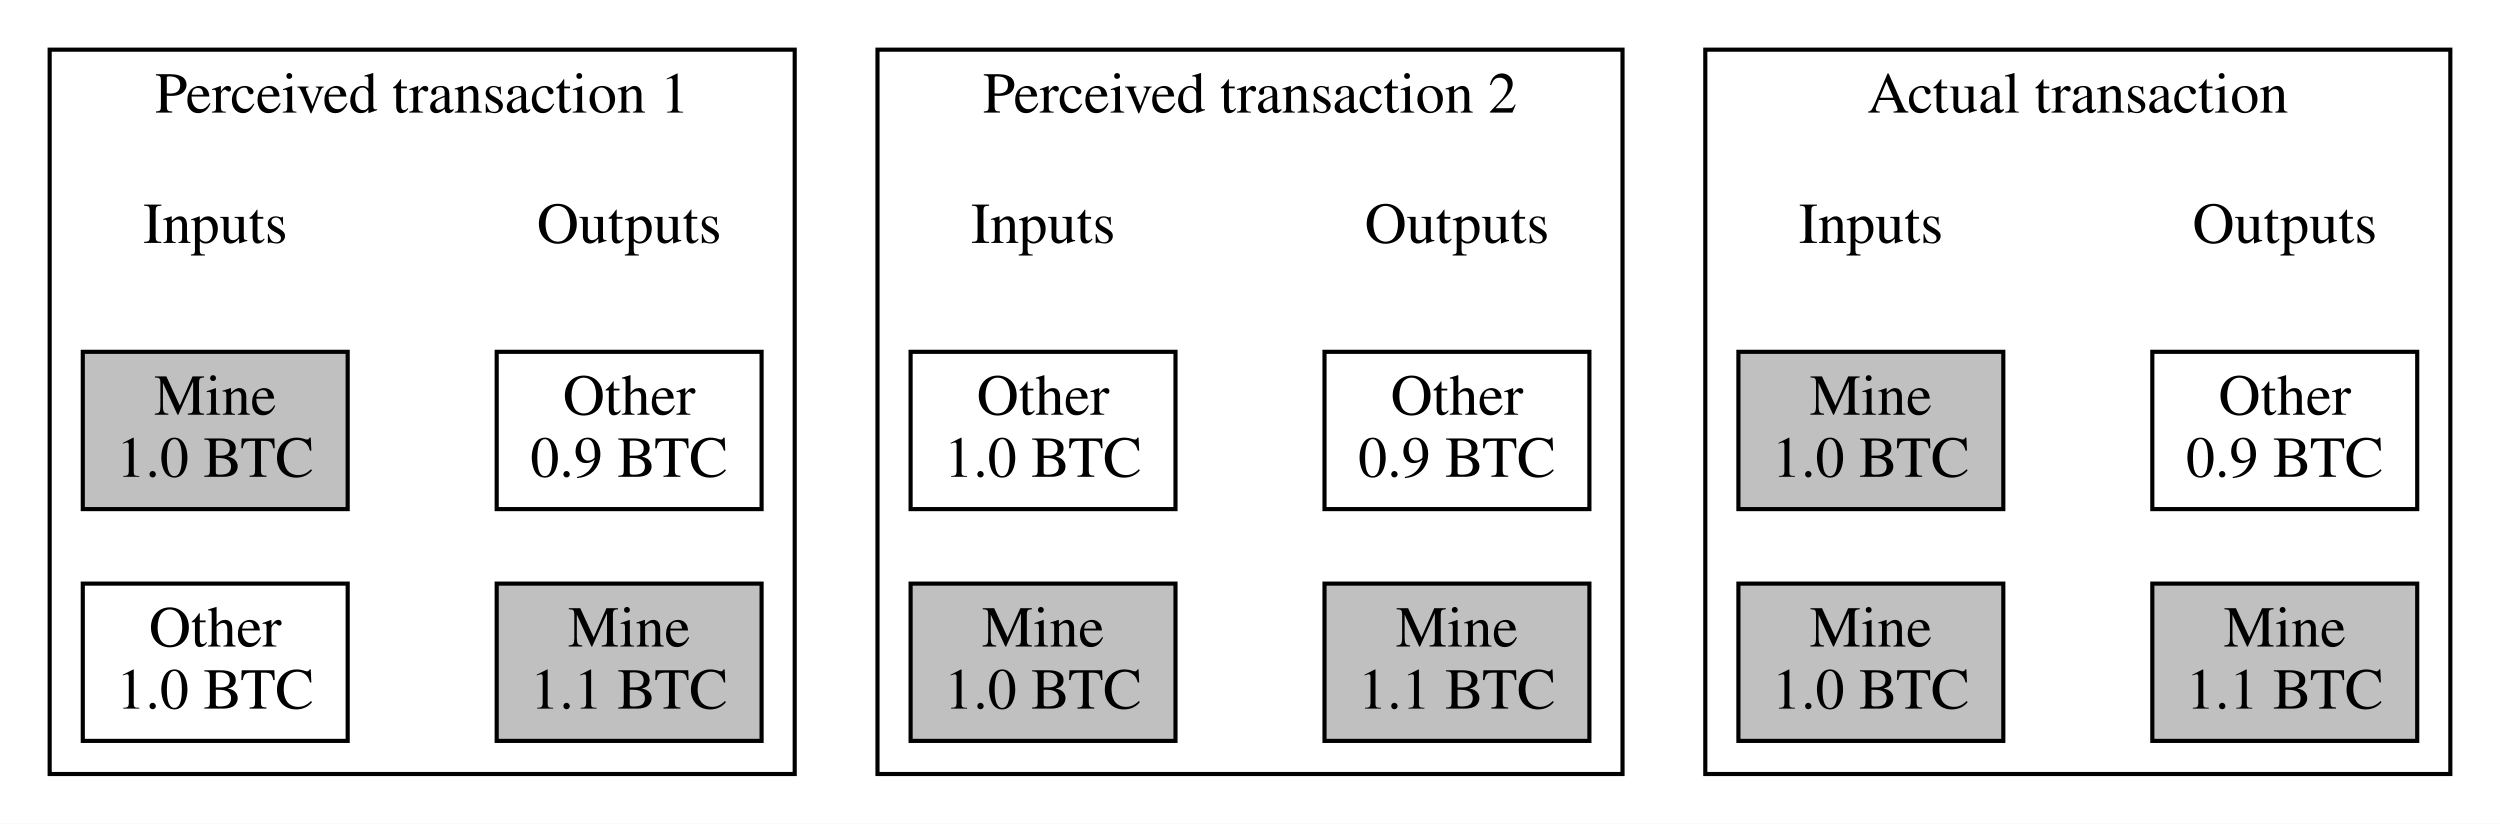
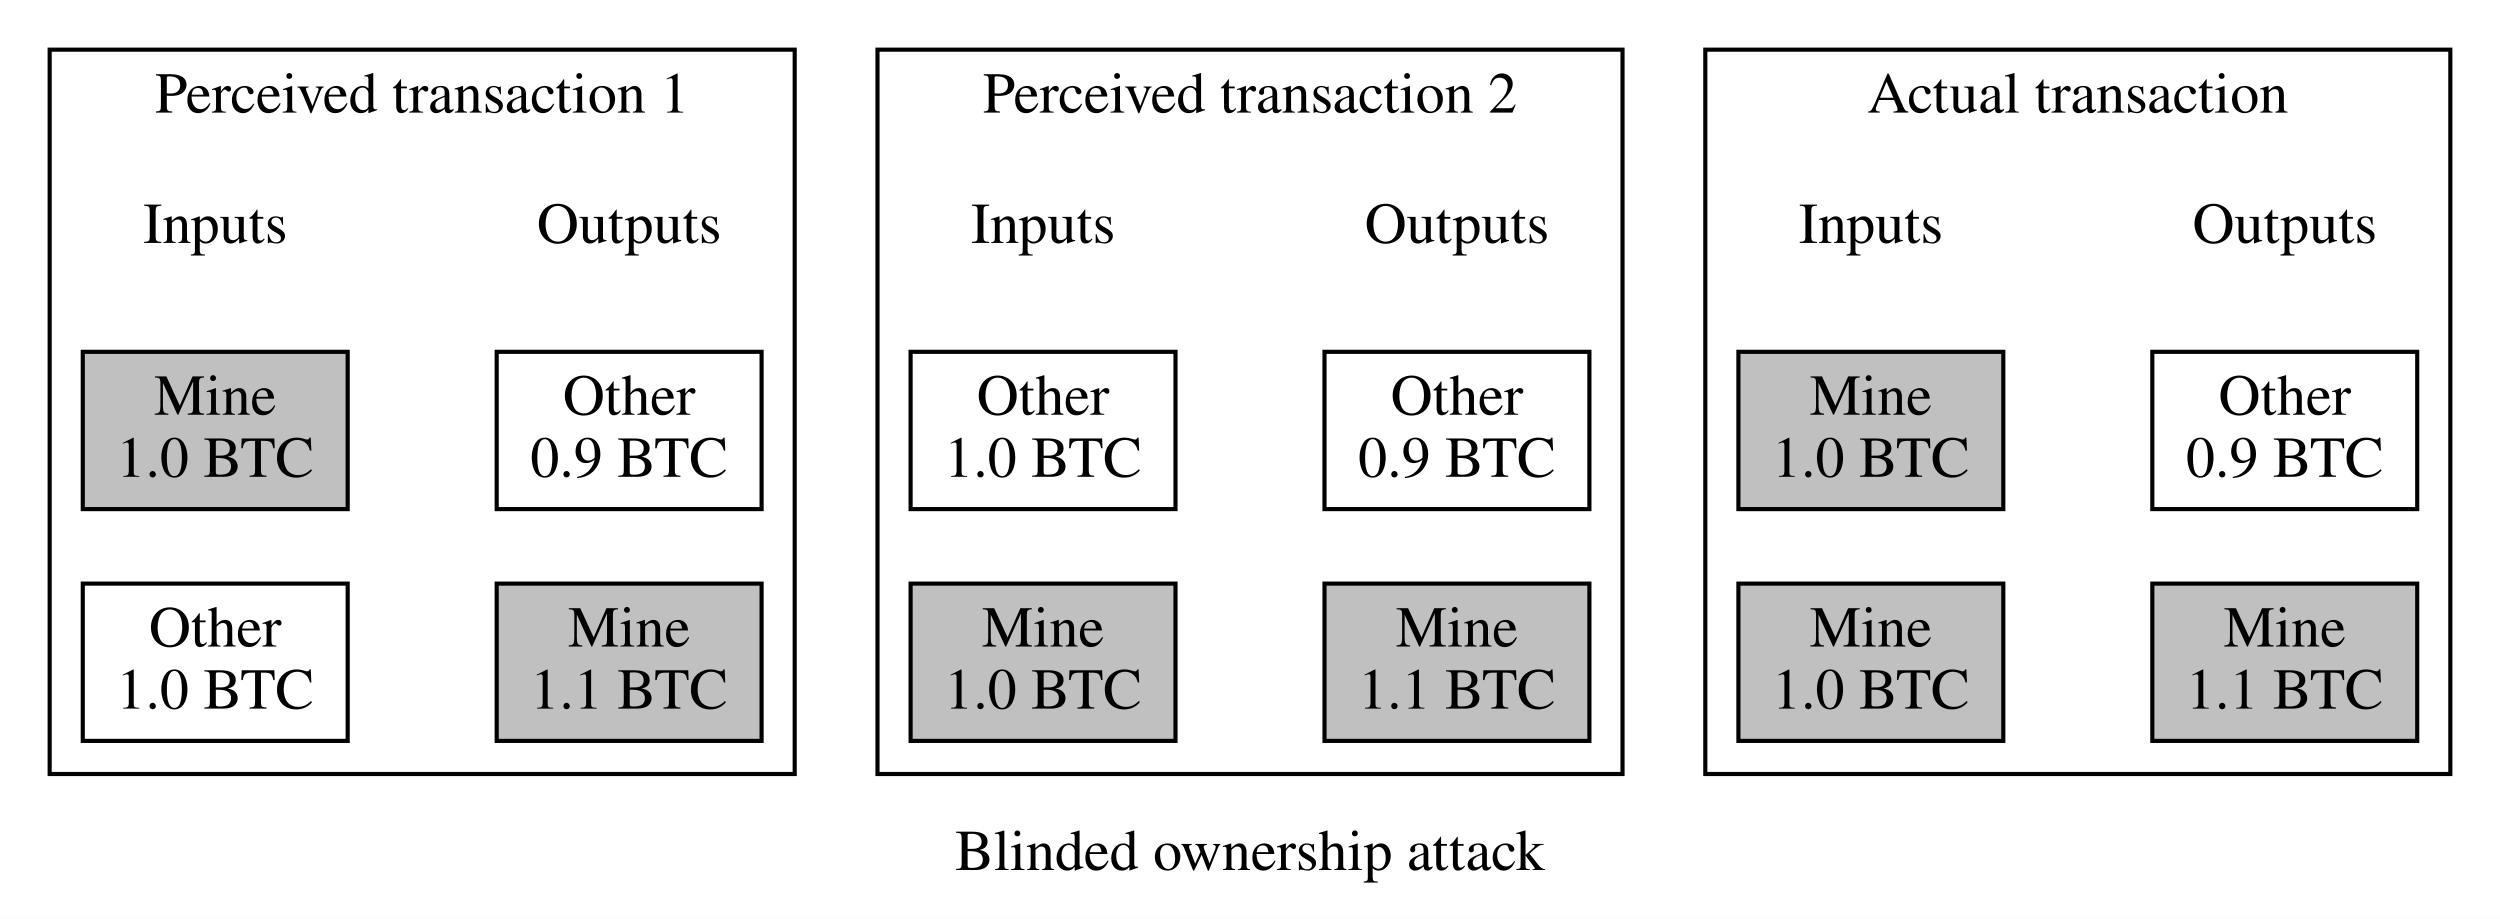
- <svg xmlns="http://www.w3.org/2000/svg" width="604pt" height="199pt" viewBox="0.00 0.00 604.00 199.00">
-   <g id="graph0" class="graph" transform="scale(1 1) rotate(0) translate(4 195)">
-     <polygon fill="#ffffff" stroke="transparent" points="-4,4 -4,-195 600,-195 600,4 -4,4" />
+ <svg xmlns="http://www.w3.org/2000/svg" width="604pt" height="222pt" viewBox="0.00 0.00 604.00 222.00">
+   <g id="graph0" class="graph" transform="scale(1 1) rotate(0) translate(4 218)">
+     <polygon fill="#ffffff" stroke="transparent" points="-4,4 -4,-218 600,-218 600,4 -4,4" />
+     <text text-anchor="middle" x="298" y="-7.8" font-family="Times,serif" font-size="14.00" fill="#000000">Blinded ownership attack</text>
    <g id="clust1" class="cluster">
-       <polygon fill="none" stroke="#000000" points="8,-8 8,-183 188,-183 188,-8 8,-8" />
-       <text text-anchor="middle" x="98" y="-167.8" font-family="Times,serif" font-size="14.00" fill="#000000">Perceived transaction 1</text>
+       <polygon fill="none" stroke="#000000" points="8,-31 8,-206 188,-206 188,-31 8,-31" />
+       <text text-anchor="middle" x="98" y="-190.8" font-family="Times,serif" font-size="14.00" fill="#000000">Perceived transaction 1</text>
    </g>
    <g id="clust2" class="cluster">
-       <polygon fill="none" stroke="#000000" points="208,-8 208,-183 388,-183 388,-8 208,-8" />
-       <text text-anchor="middle" x="298" y="-167.8" font-family="Times,serif" font-size="14.00" fill="#000000">Perceived transaction 2</text>
+       <polygon fill="none" stroke="#000000" points="208,-31 208,-206 388,-206 388,-31 208,-31" />
+       <text text-anchor="middle" x="298" y="-190.8" font-family="Times,serif" font-size="14.00" fill="#000000">Perceived transaction 2</text>
    </g>
    <g id="clust3" class="cluster">
-       <polygon fill="none" stroke="#000000" points="408,-8 408,-183 588,-183 588,-8 408,-8" />
-       <text text-anchor="middle" x="498" y="-167.8" font-family="Times,serif" font-size="14.00" fill="#000000">Actual transaction</text>
+       <polygon fill="none" stroke="#000000" points="408,-31 408,-206 588,-206 588,-31 408,-31" />
+       <text text-anchor="middle" x="498" y="-190.8" font-family="Times,serif" font-size="14.00" fill="#000000">Actual transaction</text>
    </g>
    <g id="node1" class="node">
-       <text text-anchor="middle" x="48" y="-136.3" font-family="Times,serif" font-size="14.00" fill="#000000">Inputs</text>
+       <text text-anchor="middle" x="48" y="-159.3" font-family="Times,serif" font-size="14.00" fill="#000000">Inputs</text>
    </g>
    <g id="node2" class="node">
-       <text text-anchor="middle" x="148" y="-136.3" font-family="Times,serif" font-size="14.00" fill="#000000">Outputs</text>
+       <text text-anchor="middle" x="148" y="-159.3" font-family="Times,serif" font-size="14.00" fill="#000000">Outputs</text>
    </g>
    <g id="node9" class="node">
-       <text text-anchor="middle" x="248" y="-136.3" font-family="Times,serif" font-size="14.00" fill="#000000">Inputs</text>
+       <text text-anchor="middle" x="248" y="-159.3" font-family="Times,serif" font-size="14.00" fill="#000000">Inputs</text>
    </g>
    <g id="node3" class="node">
-       <polygon fill="#c0c0c0" stroke="#000000" points="80,-110 16,-110 16,-72 80,-72 80,-110" />
-       <text text-anchor="middle" x="48" y="-94.8" font-family="Times,serif" font-size="14.00" fill="#000000">Mine</text>
-       <text text-anchor="middle" x="48" y="-79.8" font-family="Times,serif" font-size="14.00" fill="#000000">1.0 BTC</text>
+       <polygon fill="#c0c0c0" stroke="#000000" points="80,-133 16,-133 16,-95 80,-95 80,-133" />
+       <text text-anchor="middle" x="48" y="-117.8" font-family="Times,serif" font-size="14.00" fill="#000000">Mine</text>
+       <text text-anchor="middle" x="48" y="-102.8" font-family="Times,serif" font-size="14.00" fill="#000000">1.0 BTC</text>
    </g>
    <g id="node4" class="node">
-       <polygon fill="none" stroke="#000000" points="180,-110 116,-110 116,-72 180,-72 180,-110" />
-       <text text-anchor="middle" x="148" y="-94.8" font-family="Times,serif" font-size="14.00" fill="#000000">Other</text>
-       <text text-anchor="middle" x="148" y="-79.8" font-family="Times,serif" font-size="14.00" fill="#000000">0.9 BTC</text>
+       <polygon fill="none" stroke="#000000" points="180,-133 116,-133 116,-95 180,-95 180,-133" />
+       <text text-anchor="middle" x="148" y="-117.8" font-family="Times,serif" font-size="14.00" fill="#000000">Other</text>
+       <text text-anchor="middle" x="148" y="-102.8" font-family="Times,serif" font-size="14.00" fill="#000000">0.9 BTC</text>
    </g>
    <g id="node8" class="node">
-       <polygon fill="none" stroke="#000000" points="280,-110 216,-110 216,-72 280,-72 280,-110" />
-       <text text-anchor="middle" x="248" y="-94.8" font-family="Times,serif" font-size="14.00" fill="#000000">Other</text>
-       <text text-anchor="middle" x="248" y="-79.8" font-family="Times,serif" font-size="14.00" fill="#000000">1.0 BTC</text>
+       <polygon fill="none" stroke="#000000" points="280,-133 216,-133 216,-95 280,-95 280,-133" />
+       <text text-anchor="middle" x="248" y="-117.8" font-family="Times,serif" font-size="14.00" fill="#000000">Other</text>
+       <text text-anchor="middle" x="248" y="-102.8" font-family="Times,serif" font-size="14.00" fill="#000000">1.0 BTC</text>
    </g>
    <g id="node5" class="node">
-       <polygon fill="none" stroke="#000000" points="80,-54 16,-54 16,-16 80,-16 80,-54" />
-       <text text-anchor="middle" x="48" y="-38.8" font-family="Times,serif" font-size="14.00" fill="#000000">Other</text>
-       <text text-anchor="middle" x="48" y="-23.8" font-family="Times,serif" font-size="14.00" fill="#000000">1.0 BTC</text>
+       <polygon fill="none" stroke="#000000" points="80,-77 16,-77 16,-39 80,-39 80,-77" />
+       <text text-anchor="middle" x="48" y="-61.8" font-family="Times,serif" font-size="14.00" fill="#000000">Other</text>
+       <text text-anchor="middle" x="48" y="-46.8" font-family="Times,serif" font-size="14.00" fill="#000000">1.0 BTC</text>
    </g>
    <g id="node6" class="node">
-       <polygon fill="#c0c0c0" stroke="#000000" points="180,-54 116,-54 116,-16 180,-16 180,-54" />
-       <text text-anchor="middle" x="148" y="-38.8" font-family="Times,serif" font-size="14.00" fill="#000000">Mine</text>
-       <text text-anchor="middle" x="148" y="-23.8" font-family="Times,serif" font-size="14.00" fill="#000000">1.1 BTC</text>
+       <polygon fill="#c0c0c0" stroke="#000000" points="180,-77 116,-77 116,-39 180,-39 180,-77" />
+       <text text-anchor="middle" x="148" y="-61.8" font-family="Times,serif" font-size="14.00" fill="#000000">Mine</text>
+       <text text-anchor="middle" x="148" y="-46.8" font-family="Times,serif" font-size="14.00" fill="#000000">1.1 BTC</text>
    </g>
    <g id="node7" class="node">
-       <polygon fill="#c0c0c0" stroke="#000000" points="280,-54 216,-54 216,-16 280,-16 280,-54" />
-       <text text-anchor="middle" x="248" y="-38.8" font-family="Times,serif" font-size="14.00" fill="#000000">Mine</text>
-       <text text-anchor="middle" x="248" y="-23.8" font-family="Times,serif" font-size="14.00" fill="#000000">1.0 BTC</text>
+       <polygon fill="#c0c0c0" stroke="#000000" points="280,-77 216,-77 216,-39 280,-39 280,-77" />
+       <text text-anchor="middle" x="248" y="-61.8" font-family="Times,serif" font-size="14.00" fill="#000000">Mine</text>
+       <text text-anchor="middle" x="248" y="-46.8" font-family="Times,serif" font-size="14.00" fill="#000000">1.0 BTC</text>
    </g>
    <g id="node12" class="node">
-       <polygon fill="#c0c0c0" stroke="#000000" points="380,-54 316,-54 316,-16 380,-16 380,-54" />
-       <text text-anchor="middle" x="348" y="-38.8" font-family="Times,serif" font-size="14.00" fill="#000000">Mine</text>
-       <text text-anchor="middle" x="348" y="-23.8" font-family="Times,serif" font-size="14.00" fill="#000000">1.1 BTC</text>
+       <polygon fill="#c0c0c0" stroke="#000000" points="380,-77 316,-77 316,-39 380,-39 380,-77" />
+       <text text-anchor="middle" x="348" y="-61.8" font-family="Times,serif" font-size="14.00" fill="#000000">Mine</text>
+       <text text-anchor="middle" x="348" y="-46.8" font-family="Times,serif" font-size="14.00" fill="#000000">1.1 BTC</text>
    </g>
    <g id="node11" class="node">
-       <polygon fill="none" stroke="#000000" points="380,-110 316,-110 316,-72 380,-72 380,-110" />
-       <text text-anchor="middle" x="348" y="-94.8" font-family="Times,serif" font-size="14.00" fill="#000000">Other</text>
-       <text text-anchor="middle" x="348" y="-79.8" font-family="Times,serif" font-size="14.00" fill="#000000">0.9 BTC</text>
+       <polygon fill="none" stroke="#000000" points="380,-133 316,-133 316,-95 380,-95 380,-133" />
+       <text text-anchor="middle" x="348" y="-117.8" font-family="Times,serif" font-size="14.00" fill="#000000">Other</text>
+       <text text-anchor="middle" x="348" y="-102.8" font-family="Times,serif" font-size="14.00" fill="#000000">0.9 BTC</text>
    </g>
    <g id="node10" class="node">
-       <text text-anchor="middle" x="348" y="-136.3" font-family="Times,serif" font-size="14.00" fill="#000000">Outputs</text>
+       <text text-anchor="middle" x="348" y="-159.3" font-family="Times,serif" font-size="14.00" fill="#000000">Outputs</text>
    </g>
    <g id="node15" class="node">
-       <text text-anchor="middle" x="448" y="-136.3" font-family="Times,serif" font-size="14.00" fill="#000000">Inputs</text>
+       <text text-anchor="middle" x="448" y="-159.3" font-family="Times,serif" font-size="14.00" fill="#000000">Inputs</text>
    </g>
    <g id="node14" class="node">
-       <polygon fill="#c0c0c0" stroke="#000000" points="480,-110 416,-110 416,-72 480,-72 480,-110" />
-       <text text-anchor="middle" x="448" y="-94.8" font-family="Times,serif" font-size="14.00" fill="#000000">Mine</text>
-       <text text-anchor="middle" x="448" y="-79.8" font-family="Times,serif" font-size="14.00" fill="#000000">1.0 BTC</text>
+       <polygon fill="#c0c0c0" stroke="#000000" points="480,-133 416,-133 416,-95 480,-95 480,-133" />
+       <text text-anchor="middle" x="448" y="-117.8" font-family="Times,serif" font-size="14.00" fill="#000000">Mine</text>
+       <text text-anchor="middle" x="448" y="-102.8" font-family="Times,serif" font-size="14.00" fill="#000000">1.0 BTC</text>
    </g>
    <g id="node13" class="node">
-       <polygon fill="#c0c0c0" stroke="#000000" points="480,-54 416,-54 416,-16 480,-16 480,-54" />
-       <text text-anchor="middle" x="448" y="-38.8" font-family="Times,serif" font-size="14.00" fill="#000000">Mine</text>
-       <text text-anchor="middle" x="448" y="-23.8" font-family="Times,serif" font-size="14.00" fill="#000000">1.0 BTC</text>
+       <polygon fill="#c0c0c0" stroke="#000000" points="480,-77 416,-77 416,-39 480,-39 480,-77" />
+       <text text-anchor="middle" x="448" y="-61.8" font-family="Times,serif" font-size="14.00" fill="#000000">Mine</text>
+       <text text-anchor="middle" x="448" y="-46.8" font-family="Times,serif" font-size="14.00" fill="#000000">1.0 BTC</text>
    </g>
    <g id="node18" class="node">
-       <polygon fill="#c0c0c0" stroke="#000000" points="580,-54 516,-54 516,-16 580,-16 580,-54" />
-       <text text-anchor="middle" x="548" y="-38.8" font-family="Times,serif" font-size="14.00" fill="#000000">Mine</text>
-       <text text-anchor="middle" x="548" y="-23.8" font-family="Times,serif" font-size="14.00" fill="#000000">1.1 BTC</text>
+       <polygon fill="#c0c0c0" stroke="#000000" points="580,-77 516,-77 516,-39 580,-39 580,-77" />
+       <text text-anchor="middle" x="548" y="-61.8" font-family="Times,serif" font-size="14.00" fill="#000000">Mine</text>
+       <text text-anchor="middle" x="548" y="-46.8" font-family="Times,serif" font-size="14.00" fill="#000000">1.1 BTC</text>
    </g>
    <g id="node17" class="node">
-       <polygon fill="none" stroke="#000000" points="580,-110 516,-110 516,-72 580,-72 580,-110" />
-       <text text-anchor="middle" x="548" y="-94.8" font-family="Times,serif" font-size="14.00" fill="#000000">Other</text>
-       <text text-anchor="middle" x="548" y="-79.8" font-family="Times,serif" font-size="14.00" fill="#000000">0.9 BTC</text>
+       <polygon fill="none" stroke="#000000" points="580,-133 516,-133 516,-95 580,-95 580,-133" />
+       <text text-anchor="middle" x="548" y="-117.8" font-family="Times,serif" font-size="14.00" fill="#000000">Other</text>
+       <text text-anchor="middle" x="548" y="-102.8" font-family="Times,serif" font-size="14.00" fill="#000000">0.9 BTC</text>
    </g>
    <g id="node16" class="node">
-       <text text-anchor="middle" x="548" y="-136.3" font-family="Times,serif" font-size="14.00" fill="#000000">Outputs</text>
+       <text text-anchor="middle" x="548" y="-159.3" font-family="Times,serif" font-size="14.00" fill="#000000">Outputs</text>
    </g>
  </g>
</svg>
